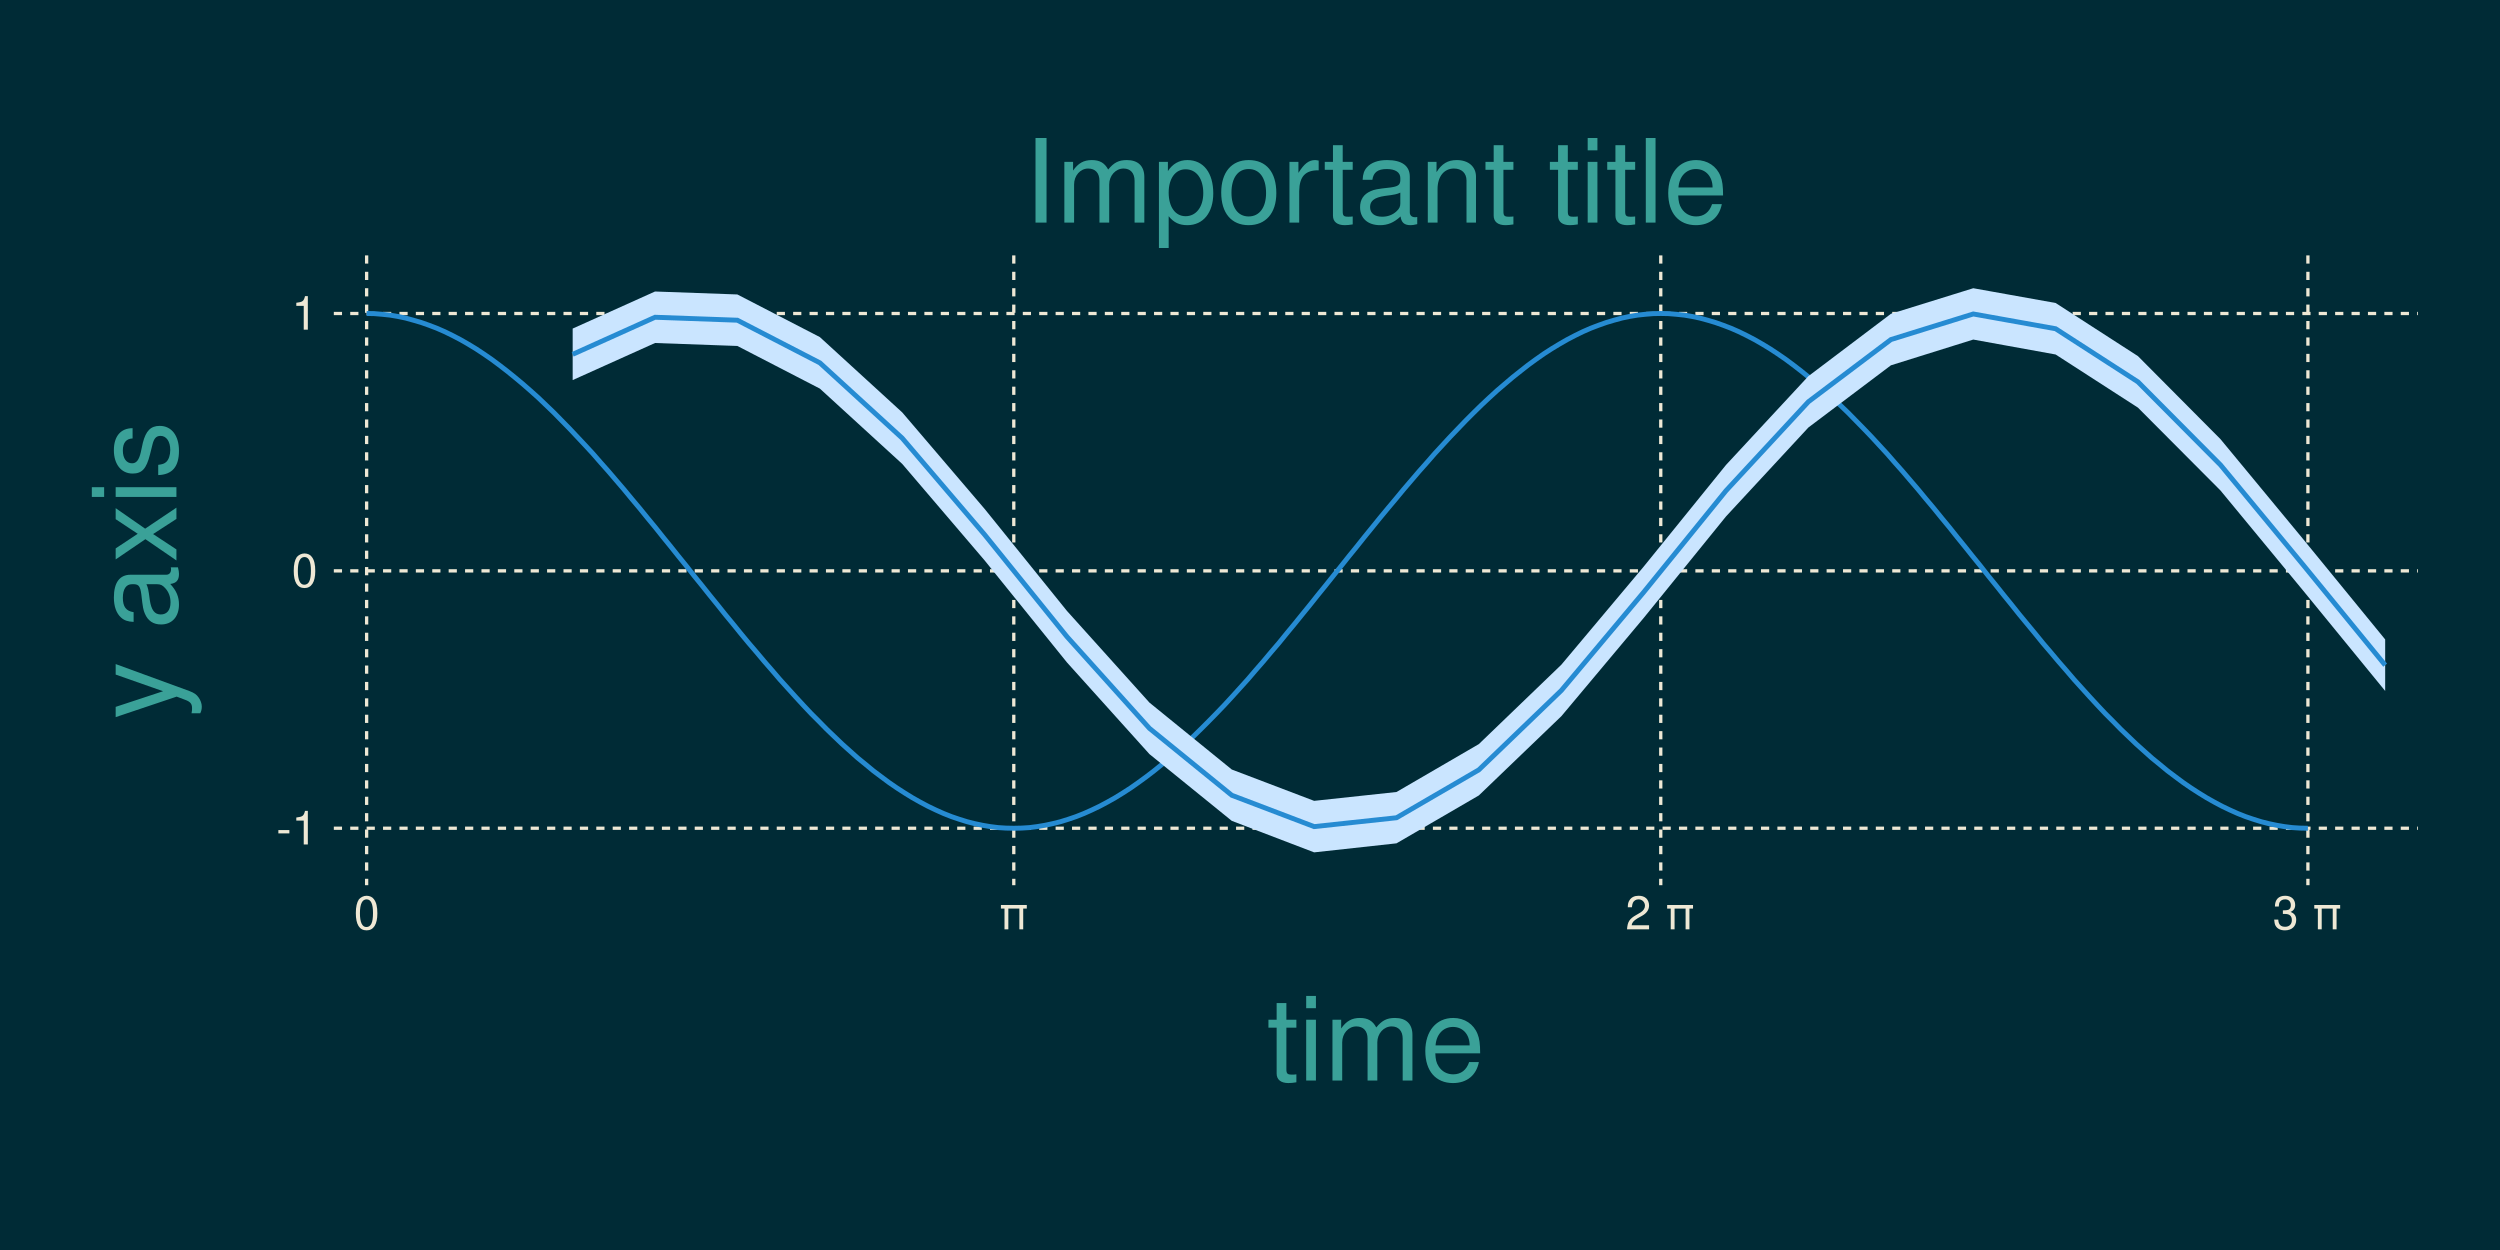
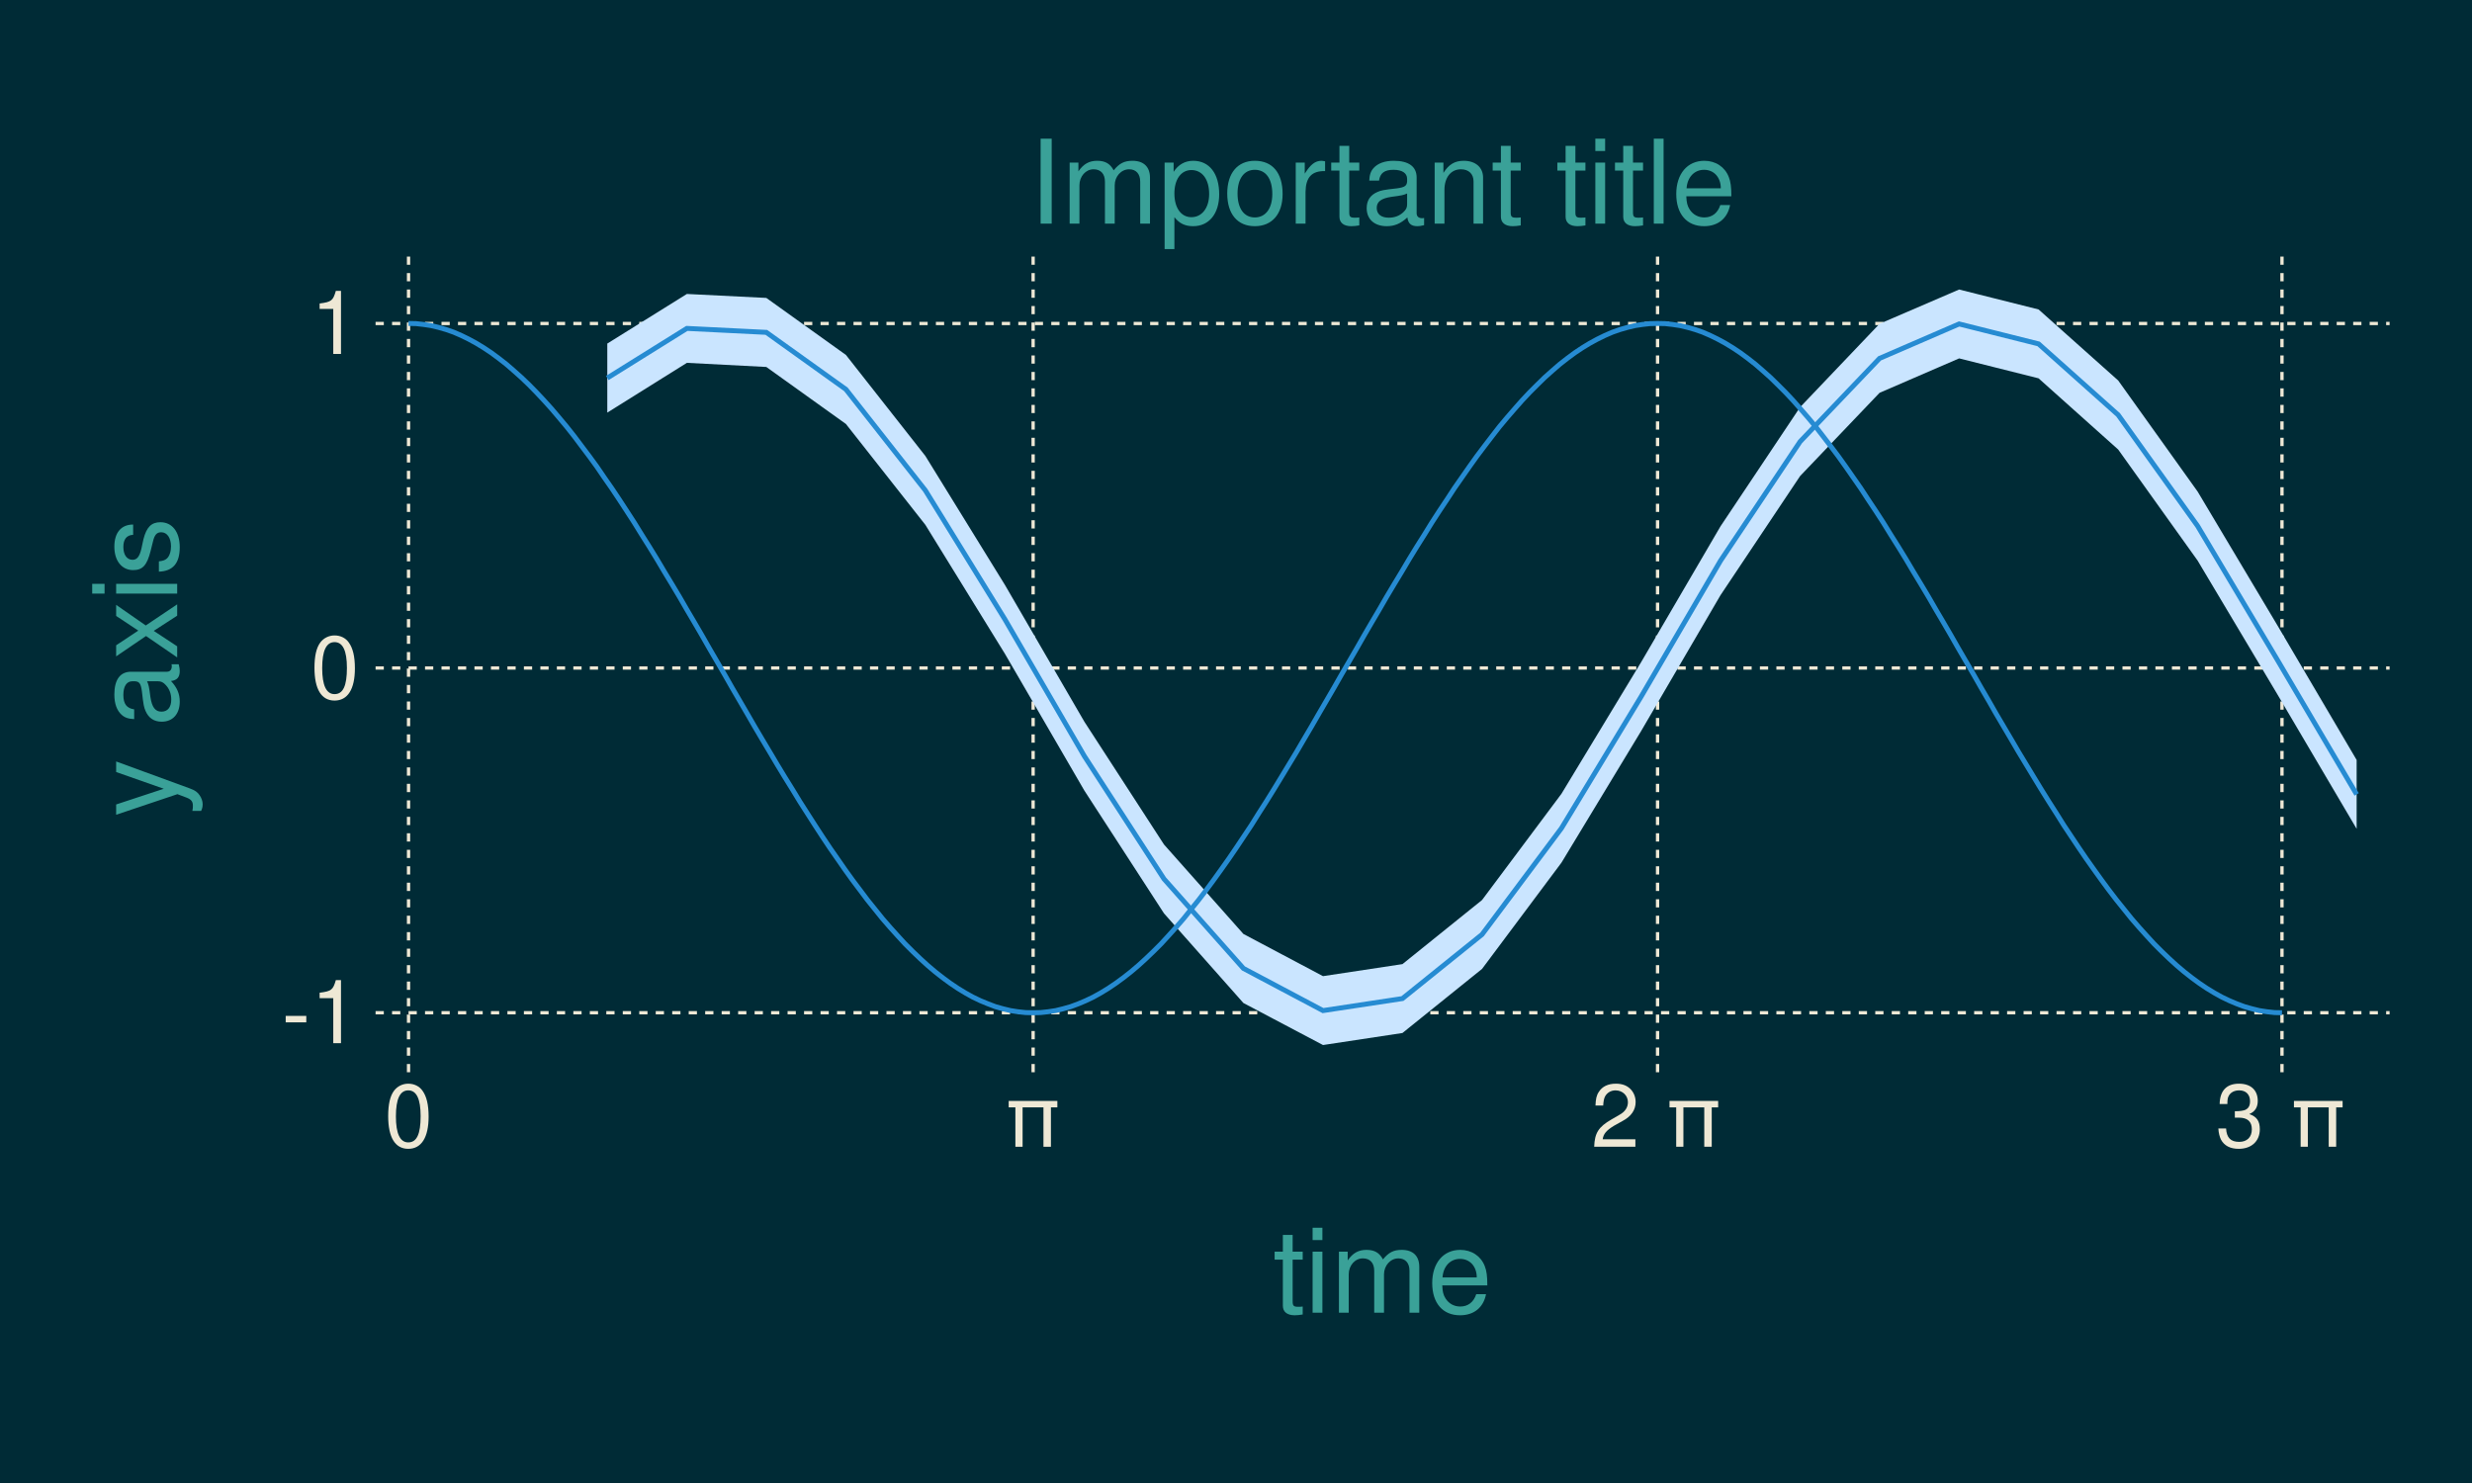
- <svg xmlns="http://www.w3.org/2000/svg" version="1.2" width="152.4mm" height="76.2mm" viewBox="0 0 152.4 76.2" stroke="none" fill="#000000" stroke-width="0.3" font-size="3.88">
-   <g stroke="#000000" stroke-opacity="0.000" fill="#002B36" id="img-09facbe3-1">
-     <rect x="0" y="0" width="152.4" height="76.2" />
+ <svg xmlns="http://www.w3.org/2000/svg" version="1.2" width="150mm" height="90mm" viewBox="0 0 150 90" stroke="none" fill="#000000" stroke-width="0.3" font-size="3.88">
+   <g stroke="#000000" stroke-opacity="0.000" fill="#002B36" id="img-2139276a-1">
+     <rect x="0" y="0" width="150" height="90" />
  </g>
-   <g class="plotroot xscalable yscalable" id="img-09facbe3-2">
-     <g font-size="7.06" font-family="'PT Sans','Helvetica Neue','Helvetica',sans-serif" fill="#3AA198" stroke="#000000" stroke-opacity="0.000" id="img-09facbe3-3">
-       <text x="83.88" y="61.63" text-anchor="middle" dy="0.6em">time</text>
+   <g class="plotroot xscalable yscalable" id="img-2139276a-2">
+     <g font-size="7.06" font-family="'PT Sans','Helvetica Neue','Helvetica',sans-serif" fill="#3AA198" stroke="#000000" stroke-opacity="0.000" id="img-2139276a-3">
+       <text x="83.9" y="75.43" text-anchor="middle" dy="0.6em">time</text>
    </g>
-     <g class="guide xlabels" font-size="2.82" font-family="'PT Sans Caption','Helvetica Neue','Helvetica',sans-serif" fill="#EEE8D5" id="img-09facbe3-4">
-       <text x="22.35" y="54.96" text-anchor="middle" dy="0.6em">0</text>
-       <text x="61.8" y="54.96" text-anchor="middle" dy="0.6em">π</text>
-       <text x="101.24" y="54.96" text-anchor="middle" dy="0.6em">2 π</text>
-       <text x="140.69" y="54.96" text-anchor="middle" dy="0.6em">3 π</text>
+     <g class="guide xlabels" font-size="5.29" font-family="'PT Sans Caption','Helvetica Neue','Helvetica',sans-serif" fill="#EEE8D5" id="img-2139276a-4">
+       <text x="24.79" y="66.42" text-anchor="middle" dy="0.6em">0</text>
+       <text x="62.69" y="66.42" text-anchor="middle" dy="0.6em">π</text>
+       <text x="100.58" y="66.42" text-anchor="middle" dy="0.6em">2 π</text>
+       <text x="138.47" y="66.42" text-anchor="middle" dy="0.6em">3 π</text>
    </g>
-     <g clip-path="url(#img-09facbe3-5)">
-       <g id="img-09facbe3-6">
-         <g pointer-events="visible" opacity="1" fill="#000000" fill-opacity="0.000" stroke="#000000" stroke-opacity="0.000" class="guide background" id="img-09facbe3-7">
-           <rect x="20.35" y="15.57" width="127.05" height="38.39" />
+     <g clip-path="url(#img-2139276a-5)">
+       <g id="img-2139276a-6">
+         <g pointer-events="visible" opacity="1" fill="#000000" fill-opacity="0.000" stroke="#000000" stroke-opacity="0.000" class="guide background" id="img-2139276a-7">
+           <rect x="22.79" y="15.57" width="122.21" height="49.85" />
        </g>
-         <g class="guide xgridlines yfixed" stroke-dasharray="0.5,0.5" stroke-width="0.2" stroke="#EEE8D5" id="img-09facbe3-8">
-           <path fill="none" d="M22.35,15.57 L 22.35 53.96" />
-           <path fill="none" d="M61.8,15.57 L 61.8 53.96" />
-           <path fill="none" d="M101.24,15.57 L 101.24 53.96" />
-           <path fill="none" d="M140.69,15.57 L 140.69 53.96" />
+         <g class="guide xgridlines yfixed" stroke-dasharray="0.5,0.5" stroke-width="0.2" stroke="#EEE8D5" id="img-2139276a-8">
+           <path fill="none" d="M24.79,15.57 L 24.79 65.42" />
+           <path fill="none" d="M62.69,15.57 L 62.69 65.42" />
+           <path fill="none" d="M100.58,15.57 L 100.58 65.42" />
+           <path fill="none" d="M138.47,15.57 L 138.47 65.42" />
        </g>
-         <g class="guide ygridlines xfixed" stroke-dasharray="0.5,0.5" stroke-width="0.2" stroke="#EEE8D5" id="img-09facbe3-9">
-           <path fill="none" d="M20.35,50.49 L 147.4 50.49" />
-           <path fill="none" d="M20.35,34.8 L 147.4 34.8" />
-           <path fill="none" d="M20.35,19.11 L 147.4 19.11" />
+         <g class="guide ygridlines xfixed" stroke-dasharray="0.5,0.5" stroke-width="0.2" stroke="#EEE8D5" id="img-2139276a-9">
+           <path fill="none" d="M22.79,61.46 L 145 61.46" />
+           <path fill="none" d="M22.79,40.54 L 145 40.54" />
+           <path fill="none" d="M22.79,19.63 L 145 19.63" />
        </g>
-         <g class="plotpanel" id="img-09facbe3-10">
-           <g stroke-width="0.3" fill="#000000" fill-opacity="0.000" class="geometry" stroke-dasharray="none" stroke="#268BD2" id="img-09facbe3-11">
-             <path fill="none" d="M22.35,19.11 L 22.83 19.12 23.3 19.16 23.78 19.21 24.25 19.29 24.73 19.39 25.2 19.52 25.68 19.66 26.16 19.83 26.63 20.01 27.11 20.22 27.58 20.45 28.06 20.7 28.53 20.97 29.01 21.26 29.48 21.57 29.96 21.9 30.43 22.25 30.91 22.62 31.38 23 31.86 23.4 32.33 23.81 32.81 24.24 33.28 24.69 33.76 25.15 34.23 25.63 34.71 26.12 35.18 26.62 35.66 27.13 36.14 27.65 36.61 28.19 37.09 28.73 37.56 29.28 38.04 29.84 38.51 30.41 38.99 30.98 39.46 31.56 39.94 32.14 40.41 32.73 40.89 33.32 41.36 33.91 41.84 34.5 42.31 35.1 42.79 35.69 43.26 36.28 43.74 36.87 44.21 37.46 44.69 38.04 45.16 38.62 45.64 39.2 46.12 39.76 46.59 40.32 47.07 40.87 47.54 41.42 48.02 41.95 48.49 42.47 48.97 42.99 49.44 43.49 49.92 43.97 50.39 44.45 50.87 44.91 51.34 45.36 51.82 45.79 52.29 46.21 52.77 46.6 53.24 46.99 53.72 47.35 54.19 47.7 54.67 48.03 55.15 48.34 55.62 48.63 56.1 48.9 56.57 49.15 57.05 49.38 57.52 49.59 58 49.78 58.47 49.94 58.95 50.09 59.42 50.21 59.9 50.31 60.37 50.39 60.85 50.45 61.32 50.48 61.8 50.49 62.27 50.48 62.75 50.45 63.22 50.39 63.7 50.31 64.17 50.21 64.65 50.09 65.13 49.94 65.6 49.78 66.08 49.59 66.55 49.38 67.03 49.15 67.5 48.9 67.98 48.63 68.45 48.34 68.93 48.03 69.4 47.7 69.88 47.35 70.35 46.99 70.83 46.6 71.3 46.21 71.78 45.79 72.25 45.36 72.73 44.91 73.2 44.45 73.68 43.97 74.15 43.49 74.63 42.99 75.11 42.47 75.58 41.95 76.06 41.42 76.53 40.87 77.01 40.32 77.48 39.76 77.96 39.2 78.43 38.62 78.91 38.04 79.38 37.46 79.86 36.87 80.33 36.28 80.81 35.69 81.28 35.1 81.76 34.5 82.23 33.91 82.71 33.32 83.18 32.73 83.66 32.14 84.13 31.56 84.61 30.98 85.09 30.41 85.56 29.84 86.04 29.28 86.51 28.73 86.99 28.19 87.46 27.65 87.94 27.13 88.41 26.62 88.89 26.12 89.36 25.63 89.84 25.15 90.31 24.69 90.79 24.24 91.26 23.81 91.74 23.4 92.21 23 92.69 22.62 93.16 22.25 93.64 21.9 94.11 21.57 94.59 21.26 95.07 20.97 95.54 20.7 96.02 20.45 96.49 20.22 96.97 20.01 97.44 19.83 97.92 19.66 98.39 19.52 98.87 19.39 99.34 19.29 99.82 19.21 100.29 19.16 100.77 19.12 101.24 19.11 101.72 19.12 102.19 19.16 102.67 19.21 103.14 19.29 103.62 19.39 104.1 19.52 104.57 19.66 105.05 19.83 105.52 20.01 106 20.22 106.47 20.45 106.95 20.7 107.42 20.97 107.9 21.26 108.37 21.57 108.85 21.9 109.32 22.25 109.8 22.62 110.27 23 110.75 23.4 111.22 23.81 111.7 24.24 112.17 24.69 112.65 25.15 113.12 25.63 113.6 26.12 114.08 26.62 114.55 27.13 115.03 27.65 115.5 28.19 115.98 28.73 116.45 29.28 116.93 29.84 117.4 30.41 117.88 30.98 118.35 31.56 118.83 32.14 119.3 32.73 119.78 33.32 120.25 33.91 120.73 34.5 121.2 35.1 121.68 35.69 122.15 36.28 122.63 36.87 123.1 37.46 123.58 38.04 124.06 38.62 124.53 39.2 125.01 39.76 125.48 40.32 125.96 40.87 126.43 41.42 126.91 41.95 127.38 42.47 127.86 42.99 128.33 43.49 128.81 43.97 129.28 44.45 129.76 44.91 130.23 45.36 130.71 45.79 131.18 46.21 131.66 46.6 132.13 46.99 132.61 47.35 133.08 47.7 133.56 48.03 134.04 48.34 134.51 48.63 134.99 48.9 135.46 49.15 135.94 49.38 136.41 49.59 136.89 49.78 137.36 49.94 137.84 50.09 138.31 50.21 138.79 50.31 139.26 50.39 139.74 50.45 140.21 50.48 140.69 50.49" />
+         <g class="plotpanel" id="img-2139276a-10">
+           <g stroke-width="0.3" stroke="#000000" stroke-opacity="0.000" class="geometry" fill="#CAE5FF" id="img-2139276a-11">
+             <path d="M143,50.3 L 138.18 42.12 133.35 34.02 128.53 27.28 123.7 22.96 118.88 21.75 114.05 23.84 109.23 28.89 104.4 36.12 99.58 44.37 94.75 52.35 89.93 58.8 85.1 62.69 80.28 63.42 75.45 60.87 70.63 55.43 65.8 47.98 60.98 39.68 56.15 31.85 51.33 25.73 46.5 22.27 41.68 22.02 36.85 25.04 36.85 20.85 41.68 17.84 46.5 18.08 51.33 21.54 56.15 27.67 60.98 35.5 65.8 43.8 70.63 51.25 75.45 56.68 80.28 59.24 85.1 58.51 89.93 54.62 94.75 48.17 99.58 40.19 104.4 31.94 109.23 24.71 114.05 19.65 118.88 17.57 123.7 18.78 128.53 23.09 133.35 29.83 138.18 37.93 143 46.12 z" />
          </g>
-           <g stroke-width="0.3" stroke="#000000" stroke-opacity="0.000" class="geometry" fill="#CAE5FF" id="img-09facbe3-12">
-             <path d="M145.4,42.12 L 140.38 35.98 135.36 29.9 130.33 24.85 125.31 21.61 120.29 20.7 115.27 22.27 110.24 26.06 105.22 31.48 100.2 37.67 95.18 43.66 90.15 48.49 85.13 51.41 80.11 51.96 75.09 50.04 70.07 45.97 65.04 40.38 60.02 34.16 55 28.28 49.98 23.69 44.95 21.09 39.93 20.91 34.91 23.17 34.91 20.03 39.93 17.77 44.95 17.95 49.98 20.55 55 25.14 60.02 31.02 65.04 37.24 70.07 42.83 75.09 46.91 80.11 48.82 85.13 48.28 90.15 45.36 95.18 40.52 100.2 34.54 105.22 28.34 110.24 22.93 115.27 19.13 120.29 17.57 125.31 18.47 130.33 21.71 135.36 26.77 140.38 32.84 145.4 38.98 z" />
+           <g stroke-width="0.3" fill="#000000" fill-opacity="0.000" class="geometry" stroke-dasharray="none" stroke="#268BD2" id="img-2139276a-12">
+             <path fill="none" d="M24.79,19.63 L 25.25 19.64 25.7 19.69 26.16 19.76 26.62 19.87 27.07 20 27.53 20.16 27.99 20.36 28.44 20.58 28.9 20.83 29.36 21.11 29.81 21.41 30.27 21.75 30.73 22.11 31.18 22.5 31.64 22.91 32.1 23.35 32.55 23.81 33.01 24.3 33.47 24.81 33.92 25.34 34.38 25.89 34.84 26.47 35.29 27.07 35.75 27.68 36.21 28.31 36.66 28.97 37.12 29.63 37.58 30.32 38.03 31.01 38.49 31.72 38.94 32.45 39.4 33.18 39.86 33.93 40.31 34.69 40.77 35.45 41.23 36.22 41.68 37 42.14 37.78 42.6 38.57 43.05 39.36 43.51 40.15 43.97 40.94 44.42 41.73 44.88 42.52 45.34 43.31 45.79 44.09 46.25 44.87 46.71 45.64 47.16 46.4 47.62 47.16 48.08 47.9 48.53 48.64 48.99 49.36 49.45 50.08 49.9 50.77 50.36 51.46 50.82 52.12 51.27 52.77 51.73 53.41 52.19 54.02 52.64 54.62 53.1 55.19 53.55 55.75 54.01 56.28 54.47 56.79 54.92 57.28 55.38 57.74 55.84 58.18 56.29 58.59 56.75 58.98 57.21 59.34 57.66 59.67 58.12 59.98 58.58 60.26 59.03 60.51 59.49 60.73 59.95 60.92 60.4 61.09 60.86 61.22 61.32 61.33 61.77 61.4 62.23 61.45 62.69 61.46 63.14 61.45 63.6 61.4 64.06 61.33 64.51 61.22 64.97 61.09 65.43 60.92 65.88 60.73 66.34 60.51 66.79 60.26 67.25 59.98 67.71 59.67 68.16 59.34 68.62 58.98 69.08 58.59 69.53 58.18 69.99 57.74 70.45 57.28 70.9 56.79 71.36 56.28 71.82 55.75 72.27 55.19 72.73 54.62 73.19 54.02 73.64 53.41 74.1 52.77 74.56 52.12 75.01 51.46 75.47 50.77 75.93 50.08 76.38 49.36 76.84 48.64 77.3 47.9 77.75 47.16 78.21 46.4 78.67 45.64 79.12 44.87 79.58 44.09 80.03 43.31 80.49 42.52 80.95 41.73 81.4 40.94 81.86 40.15 82.32 39.36 82.77 38.57 83.23 37.78 83.69 37 84.14 36.22 84.6 35.45 85.06 34.69 85.51 33.93 85.97 33.18 86.43 32.45 86.88 31.72 87.34 31.01 87.8 30.32 88.25 29.63 88.71 28.97 89.17 28.31 89.62 27.68 90.08 27.07 90.54 26.47 90.99 25.89 91.45 25.34 91.91 24.81 92.36 24.3 92.82 23.81 93.28 23.35 93.73 22.91 94.19 22.5 94.64 22.11 95.1 21.75 95.56 21.41 96.01 21.11 96.47 20.83 96.93 20.58 97.38 20.36 97.84 20.16 98.3 20 98.75 19.87 99.21 19.76 99.67 19.69 100.12 19.64 100.58 19.63 101.04 19.64 101.49 19.69 101.95 19.76 102.41 19.87 102.86 20 103.32 20.16 103.78 20.36 104.23 20.58 104.69 20.83 105.15 21.11 105.6 21.41 106.06 21.75 106.52 22.11 106.97 22.5 107.43 22.91 107.88 23.35 108.34 23.81 108.8 24.3 109.25 24.81 109.71 25.34 110.17 25.89 110.62 26.47 111.08 27.07 111.54 27.68 111.99 28.31 112.45 28.97 112.91 29.63 113.36 30.32 113.82 31.01 114.28 31.72 114.73 32.45 115.19 33.18 115.65 33.93 116.1 34.69 116.56 35.45 117.02 36.22 117.47 37 117.93 37.78 118.39 38.57 118.84 39.36 119.3 40.15 119.76 40.94 120.21 41.73 120.67 42.52 121.12 43.31 121.58 44.09 122.04 44.87 122.49 45.64 122.95 46.4 123.41 47.16 123.86 47.9 124.32 48.64 124.78 49.36 125.23 50.08 125.69 50.77 126.15 51.46 126.6 52.12 127.06 52.77 127.52 53.41 127.97 54.02 128.43 54.62 128.89 55.19 129.34 55.75 129.8 56.28 130.26 56.79 130.71 57.28 131.17 57.74 131.63 58.18 132.08 58.59 132.54 58.98 133 59.34 133.45 59.67 133.91 59.98 134.37 60.26 134.82 60.51 135.28 60.73 135.73 60.92 136.19 61.09 136.65 61.22 137.1 61.33 137.56 61.4 138.02 61.45 138.47 61.46" />
          </g>
-           <g stroke-width="0.3" fill="#000000" fill-opacity="0.000" class="geometry" stroke-dasharray="none" stroke="#268BD2" id="img-09facbe3-13">
-             <path fill="none" d="M34.91,21.6 L 39.93 19.34 44.95 19.52 49.98 22.12 55 26.71 60.02 32.59 65.04 38.81 70.07 44.4 75.09 48.48 80.11 50.39 85.13 49.85 90.15 46.93 95.18 42.09 100.2 36.1 105.22 29.91 110.24 24.49 115.27 20.7 120.29 19.14 125.31 20.04 130.33 23.28 135.36 28.34 140.38 34.41 145.4 40.55" />
+           <g stroke-width="0.3" fill="#000000" fill-opacity="0.000" class="geometry" stroke-dasharray="none" stroke="#268BD2" id="img-2139276a-13">
+             <path fill="none" d="M36.85,22.94 L 41.68 19.93 46.5 20.17 51.33 23.63 56.15 29.76 60.98 37.59 65.8 45.89 70.63 53.34 75.45 58.77 80.28 61.33 85.1 60.6 89.93 56.71 94.75 50.26 99.58 42.28 104.4 34.03 109.23 26.8 114.05 21.75 118.88 19.66 123.7 20.87 128.53 25.18 133.35 31.92 138.18 40.03 143 48.21" />
          </g>
        </g>
      </g>
    </g>
-     <g class="guide ylabels" font-size="2.82" font-family="'PT Sans Caption','Helvetica Neue','Helvetica',sans-serif" fill="#EEE8D5" id="img-09facbe3-14">
-       <text x="19.35" y="50.49" text-anchor="end" dy="0.35em">-1</text>
-       <text x="19.35" y="34.8" text-anchor="end" dy="0.35em">0</text>
-       <text x="19.35" y="19.11" text-anchor="end" dy="0.35em">1</text>
+     <g class="guide ylabels" font-size="5.29" font-family="'PT Sans Caption','Helvetica Neue','Helvetica',sans-serif" fill="#EEE8D5" id="img-2139276a-14">
+       <text x="21.79" y="61.46" text-anchor="end" dy="0.35em">-1</text>
+       <text x="21.79" y="40.54" text-anchor="end" dy="0.35em">0</text>
+       <text x="21.79" y="19.63" text-anchor="end" dy="0.35em">1</text>
    </g>
-     <g font-size="7.06" font-family="'PT Sans','Helvetica Neue','Helvetica',sans-serif" fill="#3AA198" stroke="#000000" stroke-opacity="0.000" id="img-09facbe3-15">
-       <text x="10.28" y="32.76" text-anchor="middle" dy="0.35em" transform="rotate(-90, 10.28, 34.76)">y axis</text>
+     <g font-size="7.06" font-family="'PT Sans','Helvetica Neue','Helvetica',sans-serif" fill="#3AA198" stroke="#000000" stroke-opacity="0.000" id="img-2139276a-15">
+       <text x="10.28" y="38.49" text-anchor="middle" dy="0.35em" transform="rotate(-90, 10.28, 40.49)">y axis</text>
    </g>
-     <g font-size="7.06" font-family="'PT Sans','Helvetica Neue','Helvetica',sans-serif" fill="#3AA198" stroke="#000000" stroke-opacity="0.000" id="img-09facbe3-16">
-       <text x="83.88" y="13.57" text-anchor="middle">Important title</text>
+     <g font-size="7.06" font-family="'PT Sans','Helvetica Neue','Helvetica',sans-serif" fill="#3AA198" stroke="#000000" stroke-opacity="0.000" id="img-2139276a-16">
+       <text x="83.9" y="13.57" text-anchor="middle">Important title</text>
    </g>
  </g>
  <defs>
-     <clipPath id="img-09facbe3-5">
-       <path d="M20.35,15.57 L 147.4 15.57 147.4 53.96 20.35 53.96" />
+     <clipPath id="img-2139276a-5">
+       <path d="M22.79,15.57 L 145 15.57 145 65.42 22.79 65.42" />
    </clipPath>
  </defs>
</svg>
